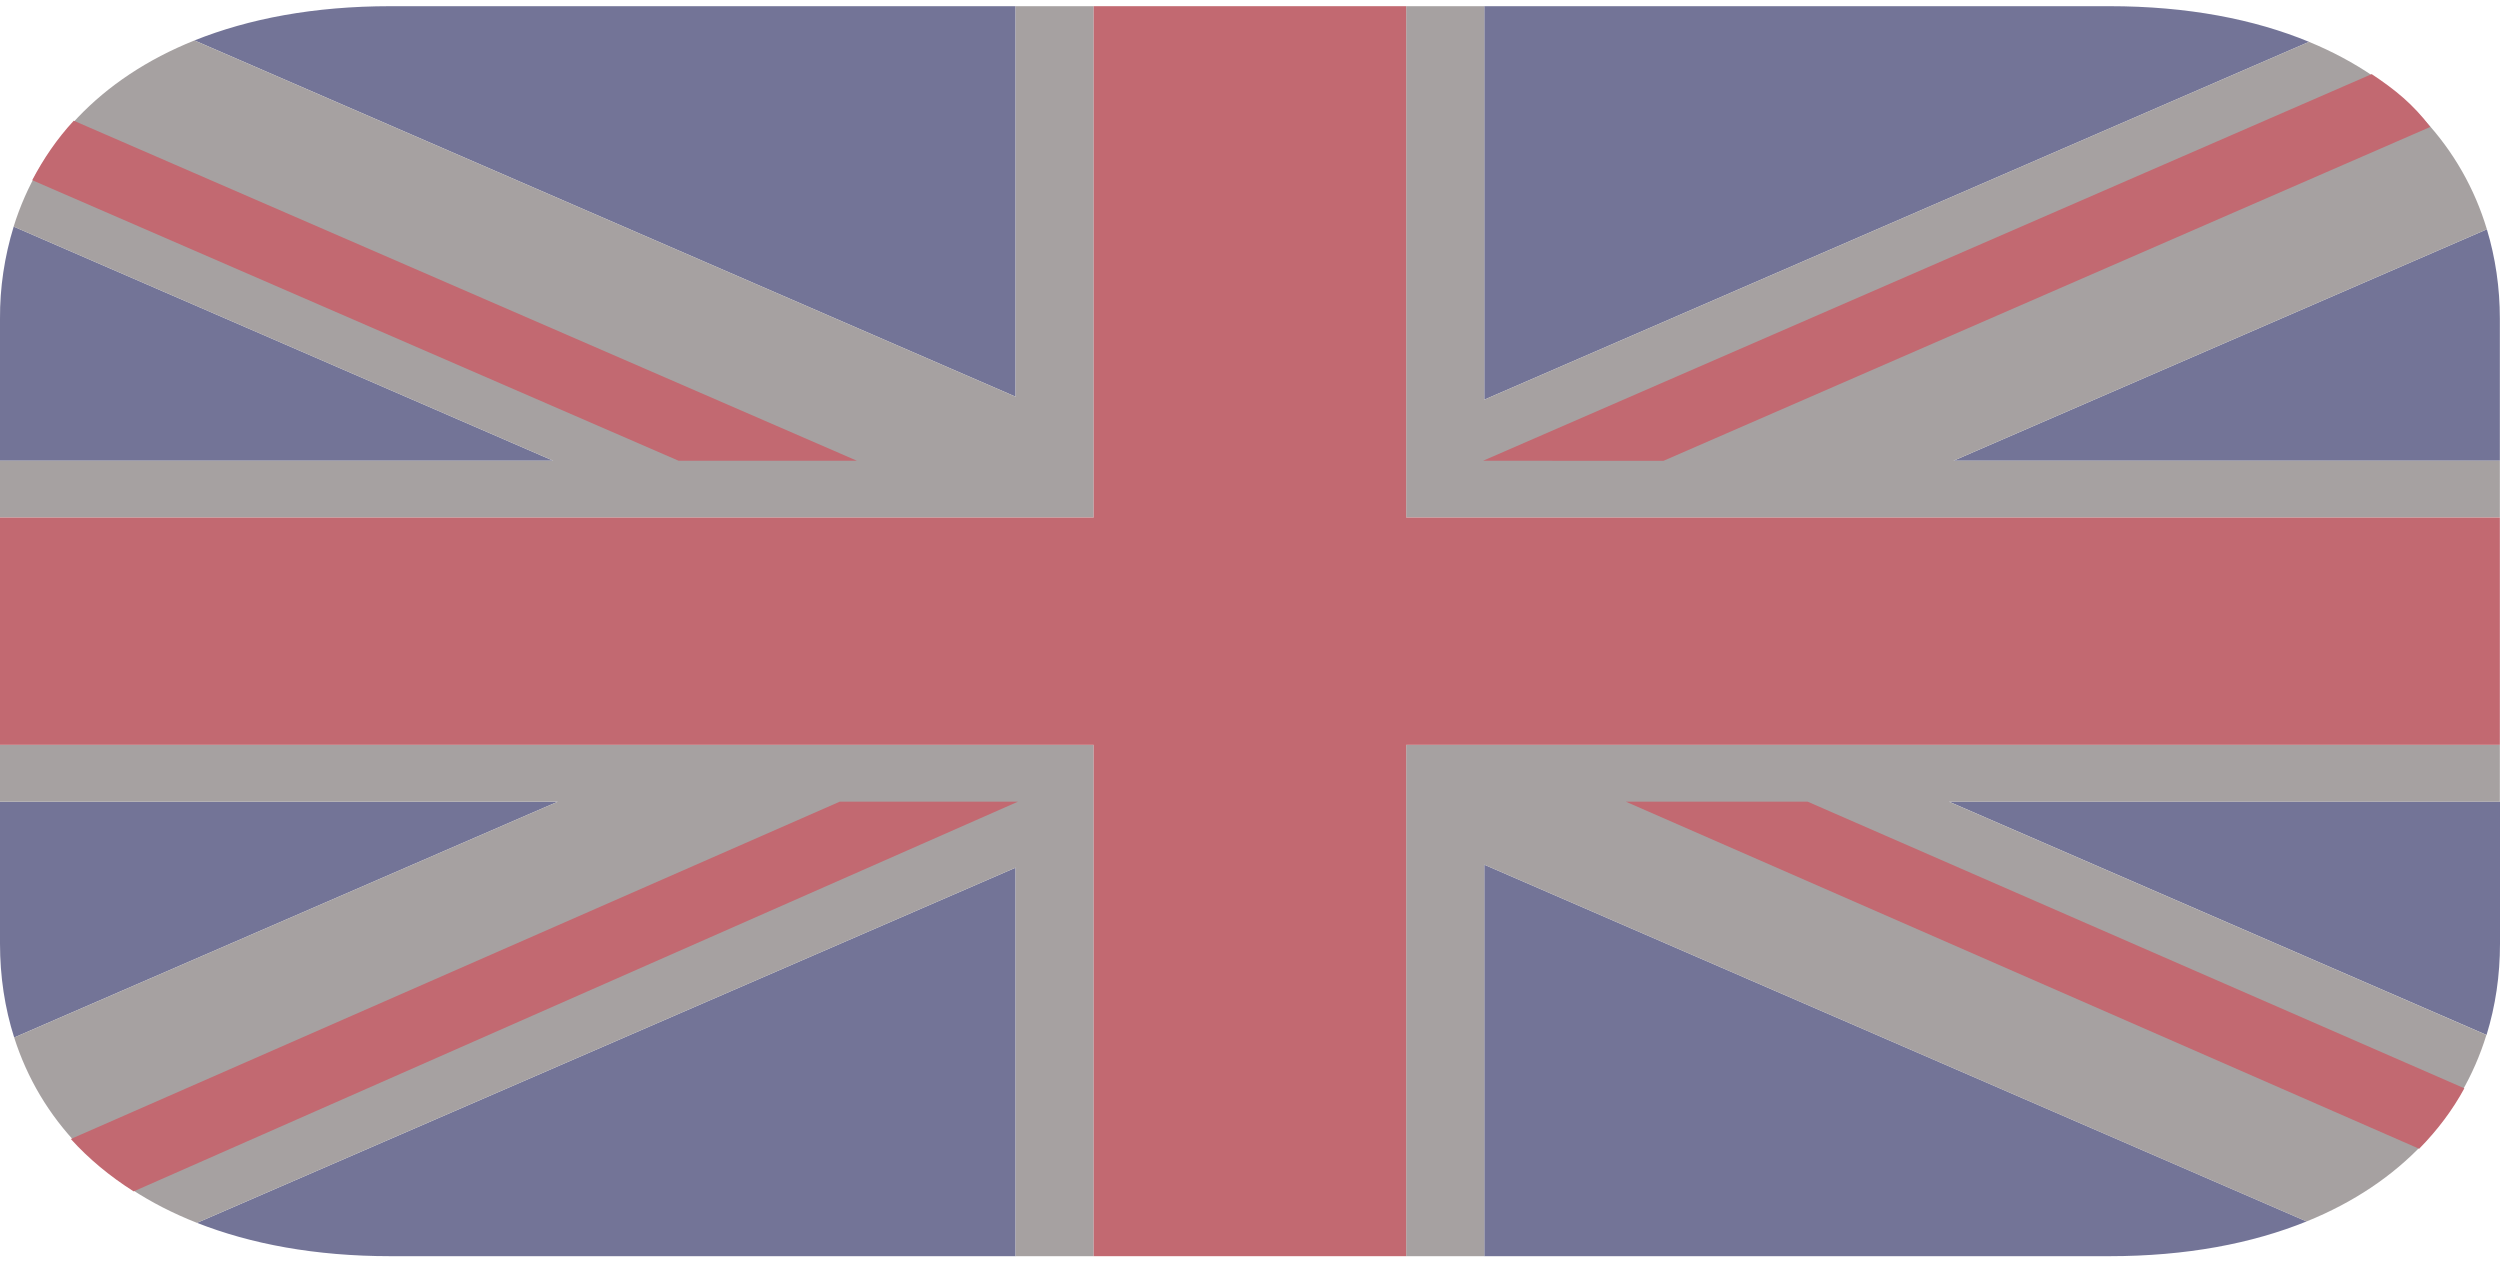
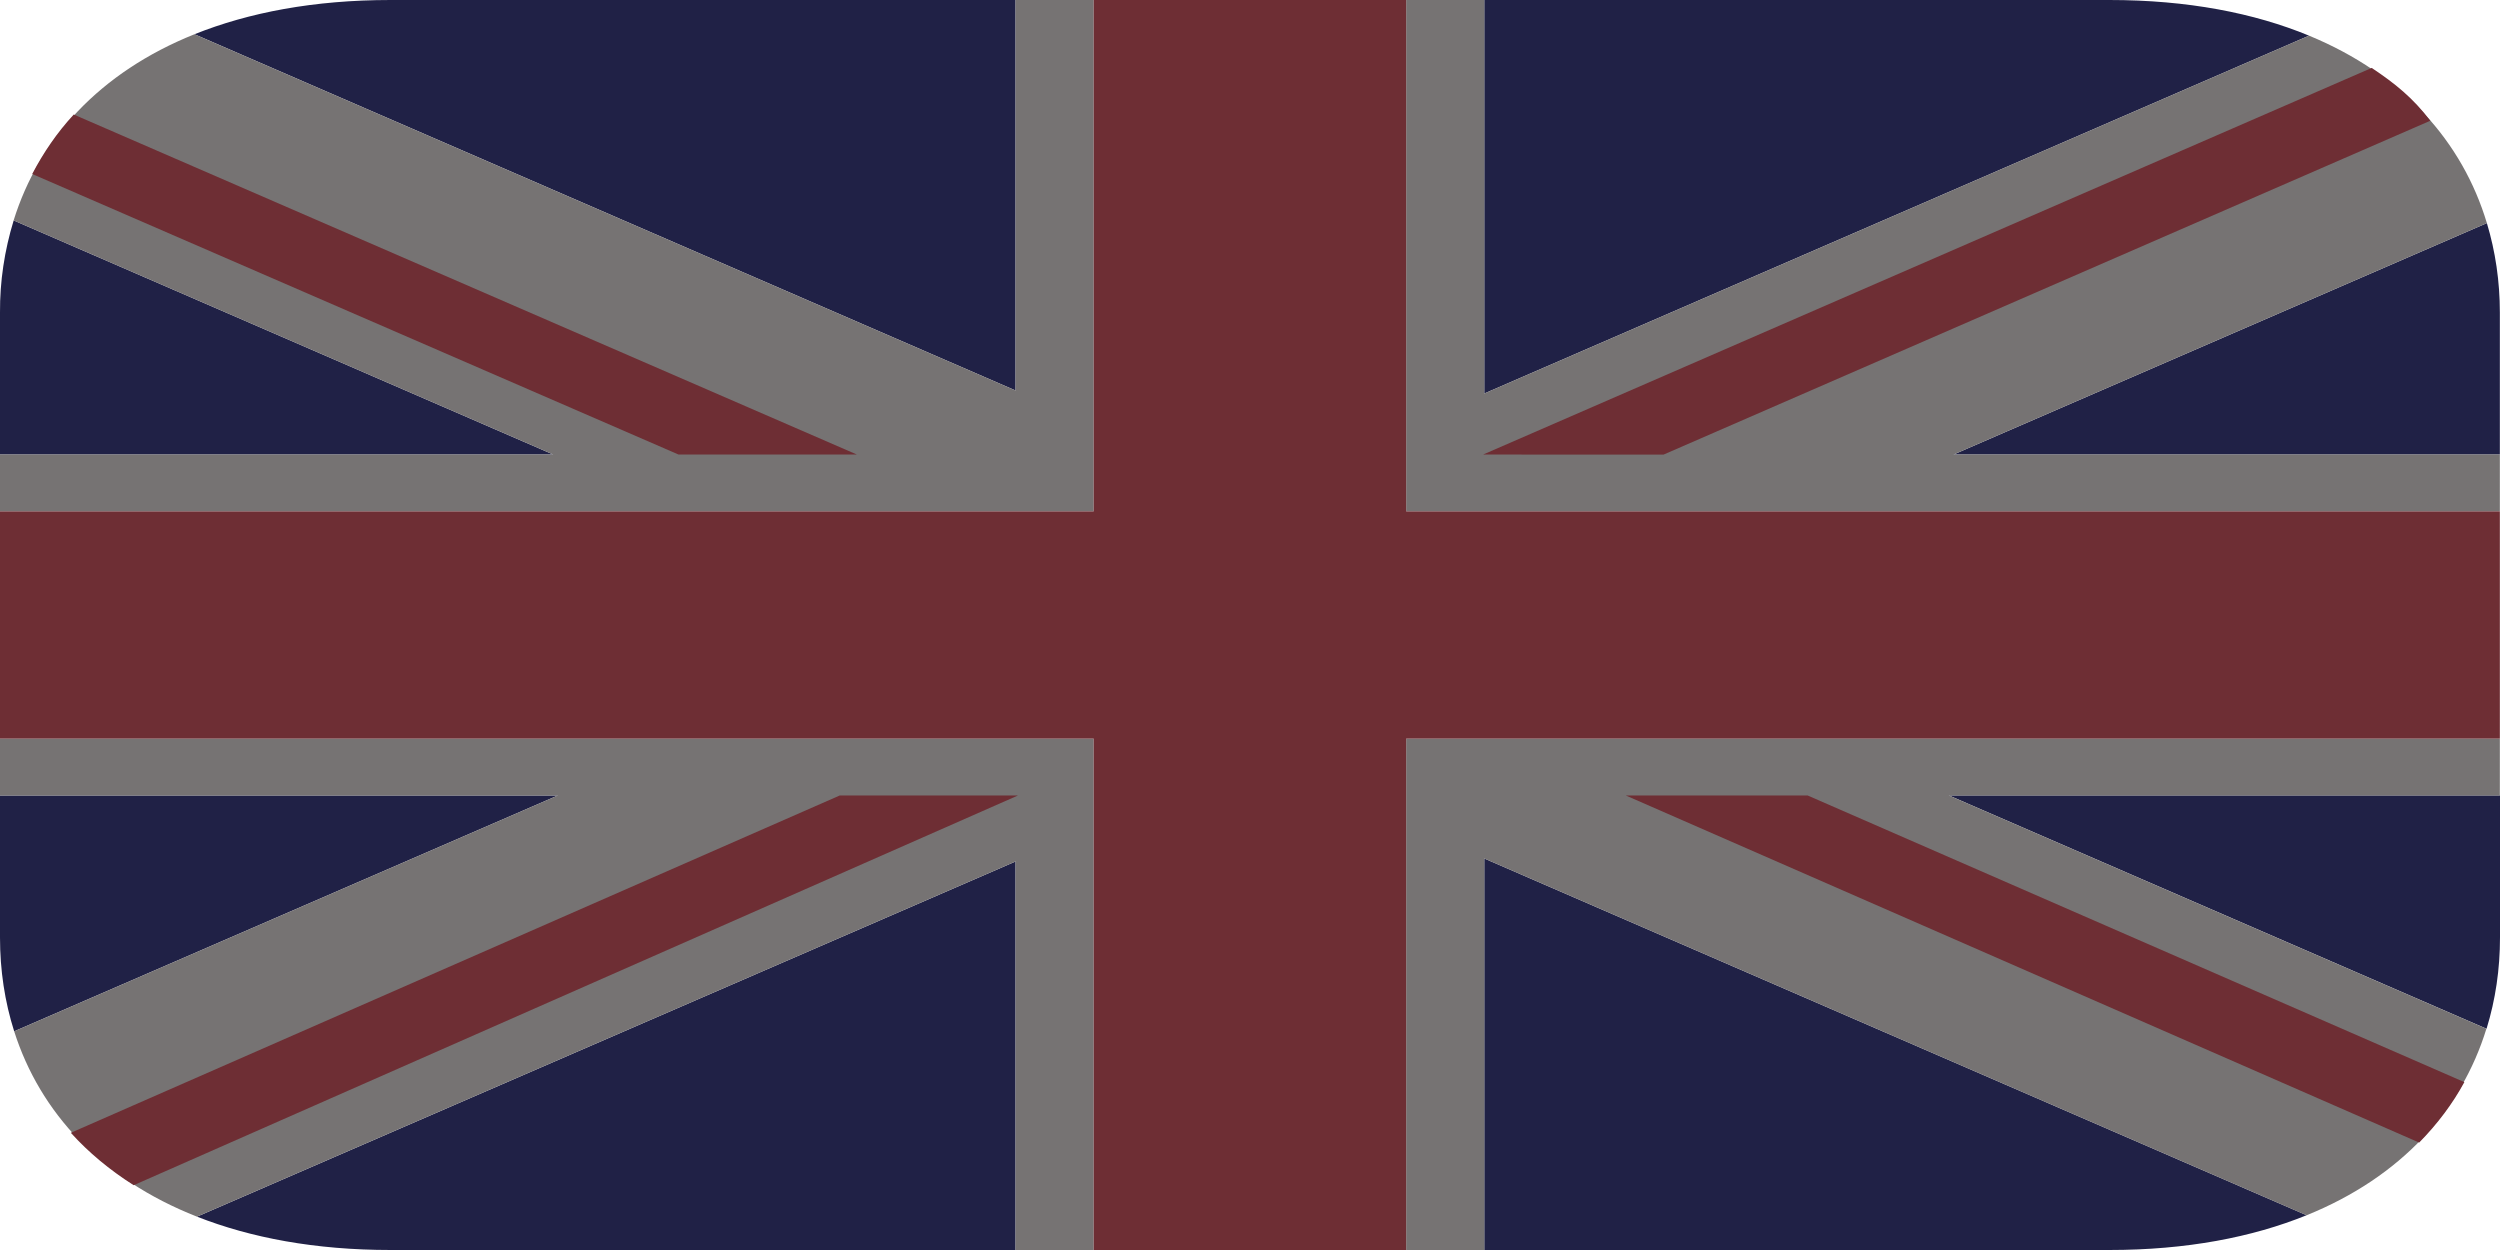
- <svg xmlns="http://www.w3.org/2000/svg" width="101" height="51" viewBox="0 0 100 50" fill="none">
-   <path d="M59.371 50H84.37C87.459 50 90.083 49.493 92.263 48.61L59.371 34.34V50ZM99.463 41.148C99.819 39.992 100 38.768 100 37.499V31.817H77.954L99.456 41.148M0.547 8.817C0.177 10.026 -0.007 11.261 0 12.5V18.182H22.13L0.547 8.817ZM40.623 0H15.624C12.557 0 9.95 0.5 7.779 1.37L40.623 15.62V0ZM7.879 48.666C10.029 49.511 12.602 50 15.624 50H40.623V34.459L7.879 48.666ZM0 31.818V37.5C0 38.808 0.191 40.068 0.567 41.253L22.314 31.818H0ZM92.361 1.426C90.165 0.519 87.504 0 84.37 0H59.371V15.74L92.361 1.426ZM99.994 18.182V12.5C99.994 11.257 99.817 10.058 99.475 8.924L78.139 18.182H99.994Z" fill="#737497" />
-   <path d="M78.139 18.182L99.475 8.924C98.497 5.669 96.116 2.975 92.361 1.426L59.371 15.74V0H56.247V20.454H99.994V18.182H78.139ZM0 29.546L0 31.818H22.314L0.567 41.253C1.6 44.498 4.053 47.161 7.879 48.666L40.623 34.459V50H43.747V29.546H0ZM99.994 29.546H56.247V50H59.371V34.34L92.263 48.611C96.046 47.08 98.456 44.4 99.456 41.15L77.954 31.818H99.994V29.546ZM40.623 0V15.62L7.779 1.37C3.983 2.893 1.556 5.568 0.545 8.817L22.13 18.182H0L0 20.454H43.747V0H40.623Z" fill="#A6A1A1" />
-   <path d="M56.247 20.454V0H43.747V20.454H0V29.546H43.747V50H56.247V29.546H99.994V20.454H56.247Z" fill="#C26971" />
-   <path d="M34.276 18.182L2.95 4.581C2.277 5.308 1.736 6.108 1.289 6.96L27.142 18.182H34.271M98.572 43.284L72.303 31.818H65.029L96.766 45.703C97.502 44.955 98.108 44.144 98.572 43.289M94.868 2.717L59.323 18.182L66.54 18.185L97.211 4.83C96.527 3.924 95.805 3.34 94.868 2.717ZM2.833 45.312C3.536 46.091 4.381 46.796 5.347 47.408L40.721 31.818H33.592L2.833 45.312Z" fill="#C26971" />
+ <svg xmlns="http://www.w3.org/2000/svg" width="100" height="50" viewBox="0 0 100 50" fill="none">
+   <path d="M59.371 50H84.37C87.459 50 90.083 49.493 92.263 48.61L59.371 34.34V50ZM99.463 41.148C99.819 39.992 100 38.768 100 37.499V31.817H77.954L99.456 41.148M0.547 8.817C0.177 10.026 -0.007 11.261 0 12.5V18.182H22.13L0.547 8.817ZM40.623 0H15.624C12.557 0 9.95 0.5 7.779 1.37L40.623 15.62V0ZM7.879 48.666C10.029 49.511 12.602 50 15.624 50H40.623V34.459L7.879 48.666ZM0 31.818V37.5C0 38.808 0.191 40.068 0.567 41.253L22.314 31.818H0ZM92.361 1.426C90.165 0.519 87.504 0 84.37 0H59.371V15.74L92.361 1.426ZM99.994 18.182V12.5C99.994 11.257 99.817 10.058 99.475 8.924L78.139 18.182H99.994Z" fill="#202146" />
+   <path d="M78.139 18.182L99.475 8.924C98.497 5.669 96.116 2.975 92.361 1.426L59.371 15.74V0H56.247V20.454H99.994V18.182H78.139ZM0 29.546L0 31.818H22.314L0.567 41.253C1.6 44.498 4.053 47.161 7.879 48.666L40.623 34.459V50H43.747V29.546H0ZM99.994 29.546H56.247V50H59.371V34.34L92.263 48.611C96.046 47.08 98.456 44.4 99.456 41.15L77.954 31.818H99.994V29.546ZM40.623 0V15.62L7.779 1.37C3.983 2.893 1.556 5.568 0.545 8.817L22.13 18.182H0L0 20.454H43.747V0H40.623Z" fill="#767373" />
+   <path d="M56.247 20.454V0H43.747V20.454H0V29.546H43.747V50H56.247V29.546H99.994V20.454H56.247Z" fill="#6E2E34" />
+   <path d="M34.276 18.182L2.95 4.581C2.277 5.308 1.736 6.108 1.289 6.96L27.142 18.182H34.271M98.572 43.284L72.303 31.818H65.029L96.766 45.703C97.502 44.955 98.108 44.144 98.572 43.289M94.868 2.717L59.323 18.182L66.54 18.185L97.211 4.83C96.527 3.924 95.805 3.34 94.868 2.717ZM2.833 45.312C3.536 46.091 4.381 46.796 5.347 47.408L40.721 31.818H33.592L2.833 45.312Z" fill="#6E2E34" />
</svg>
